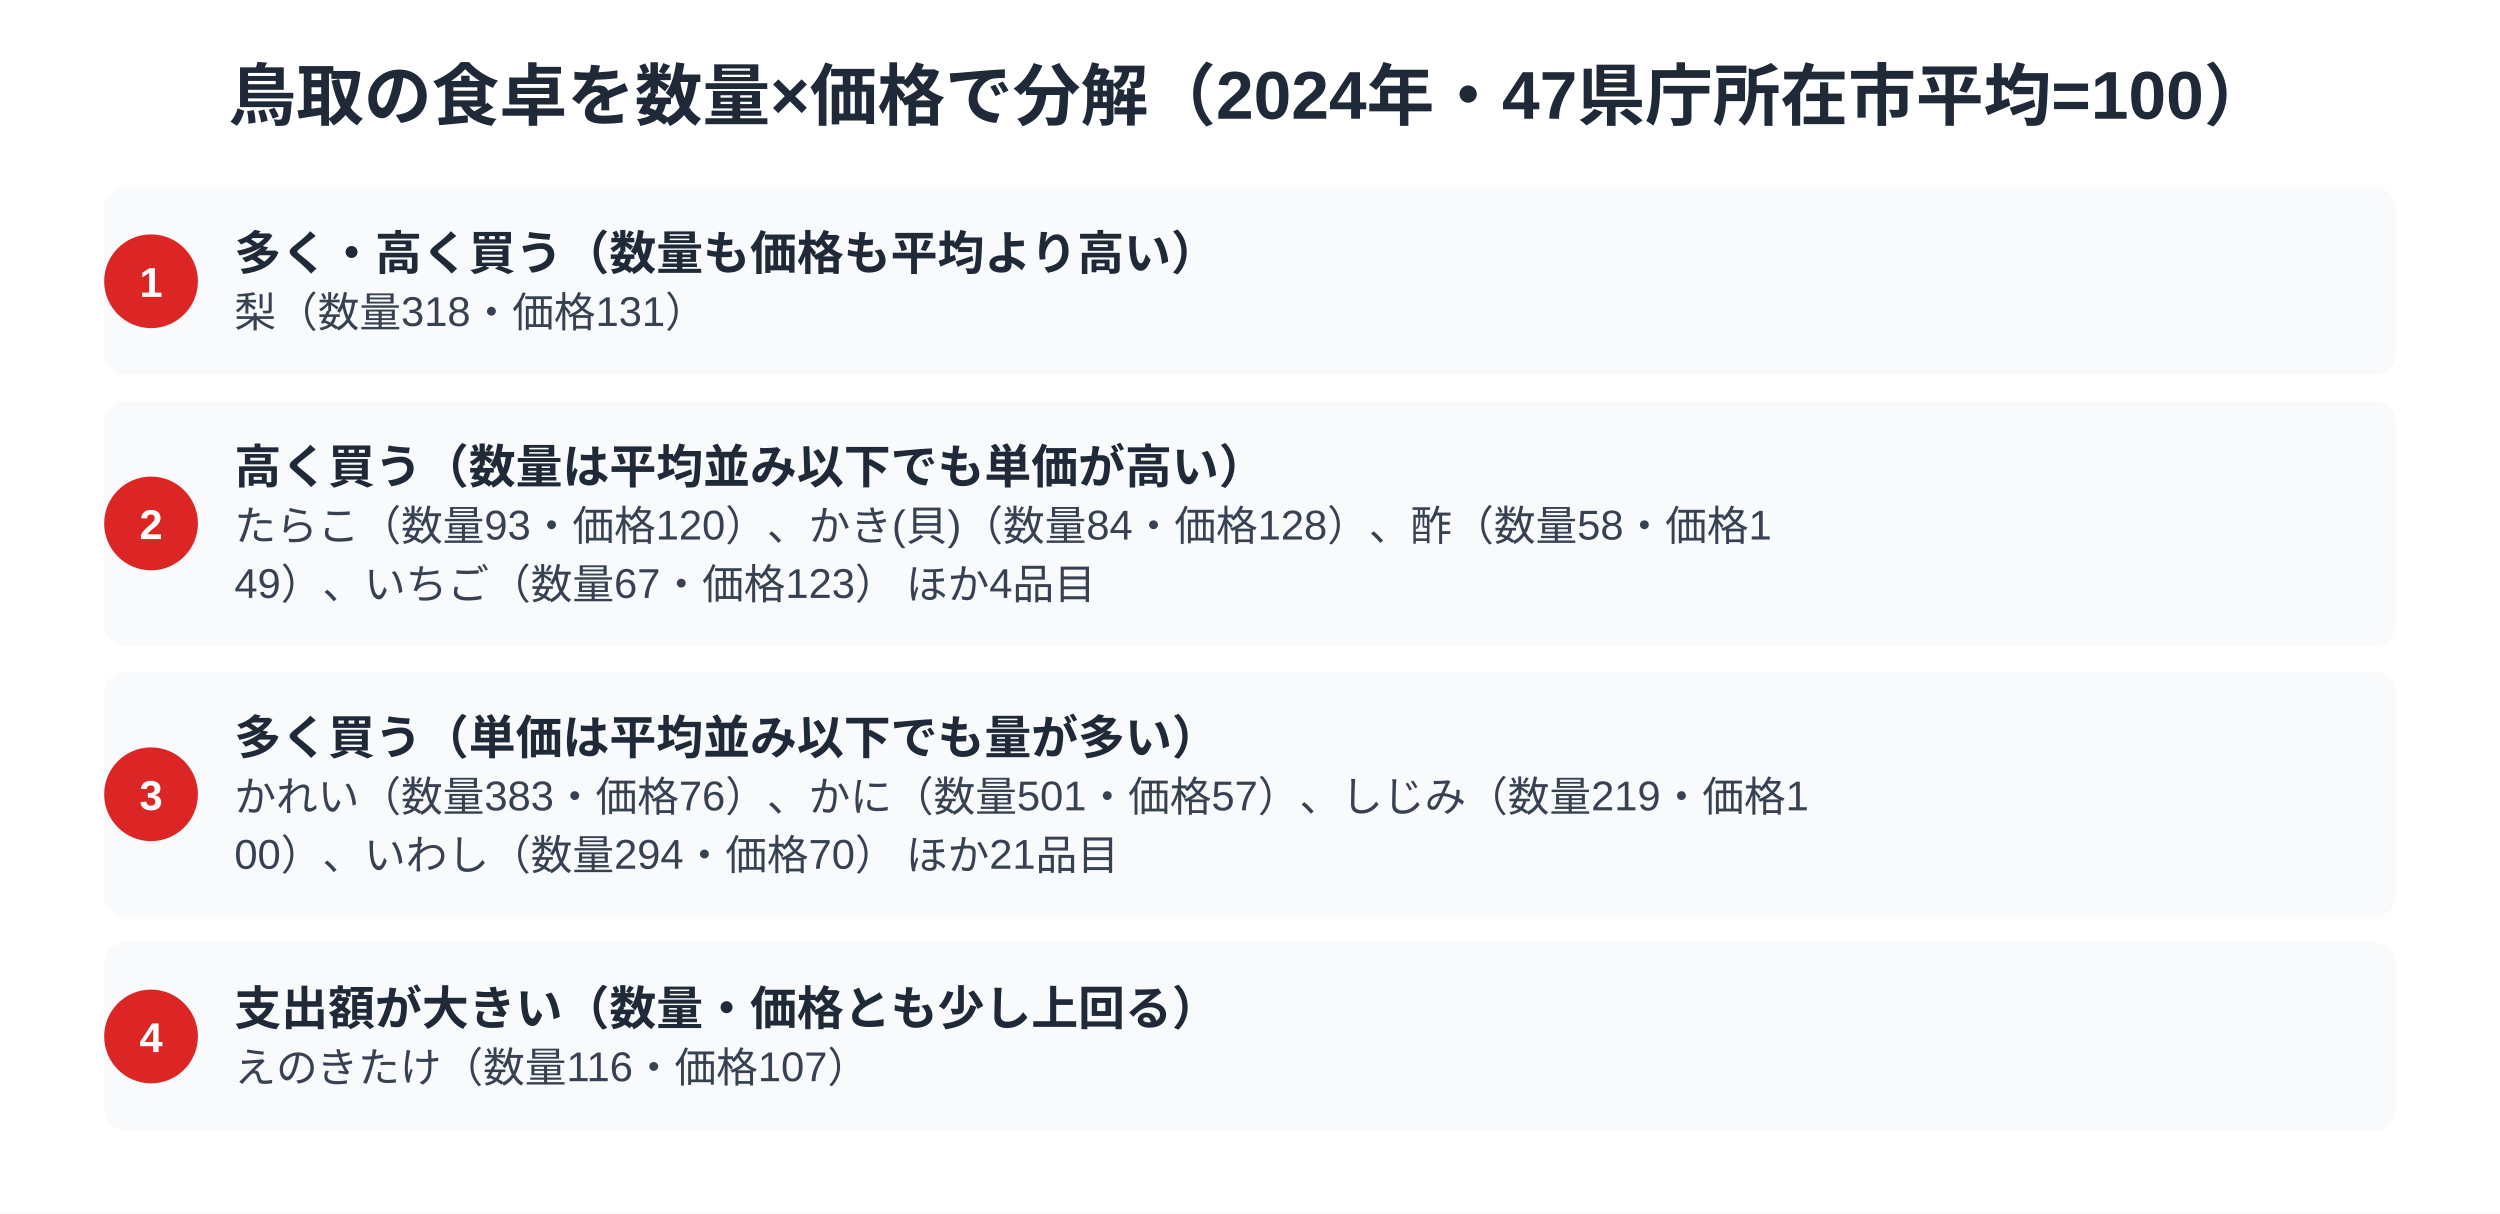
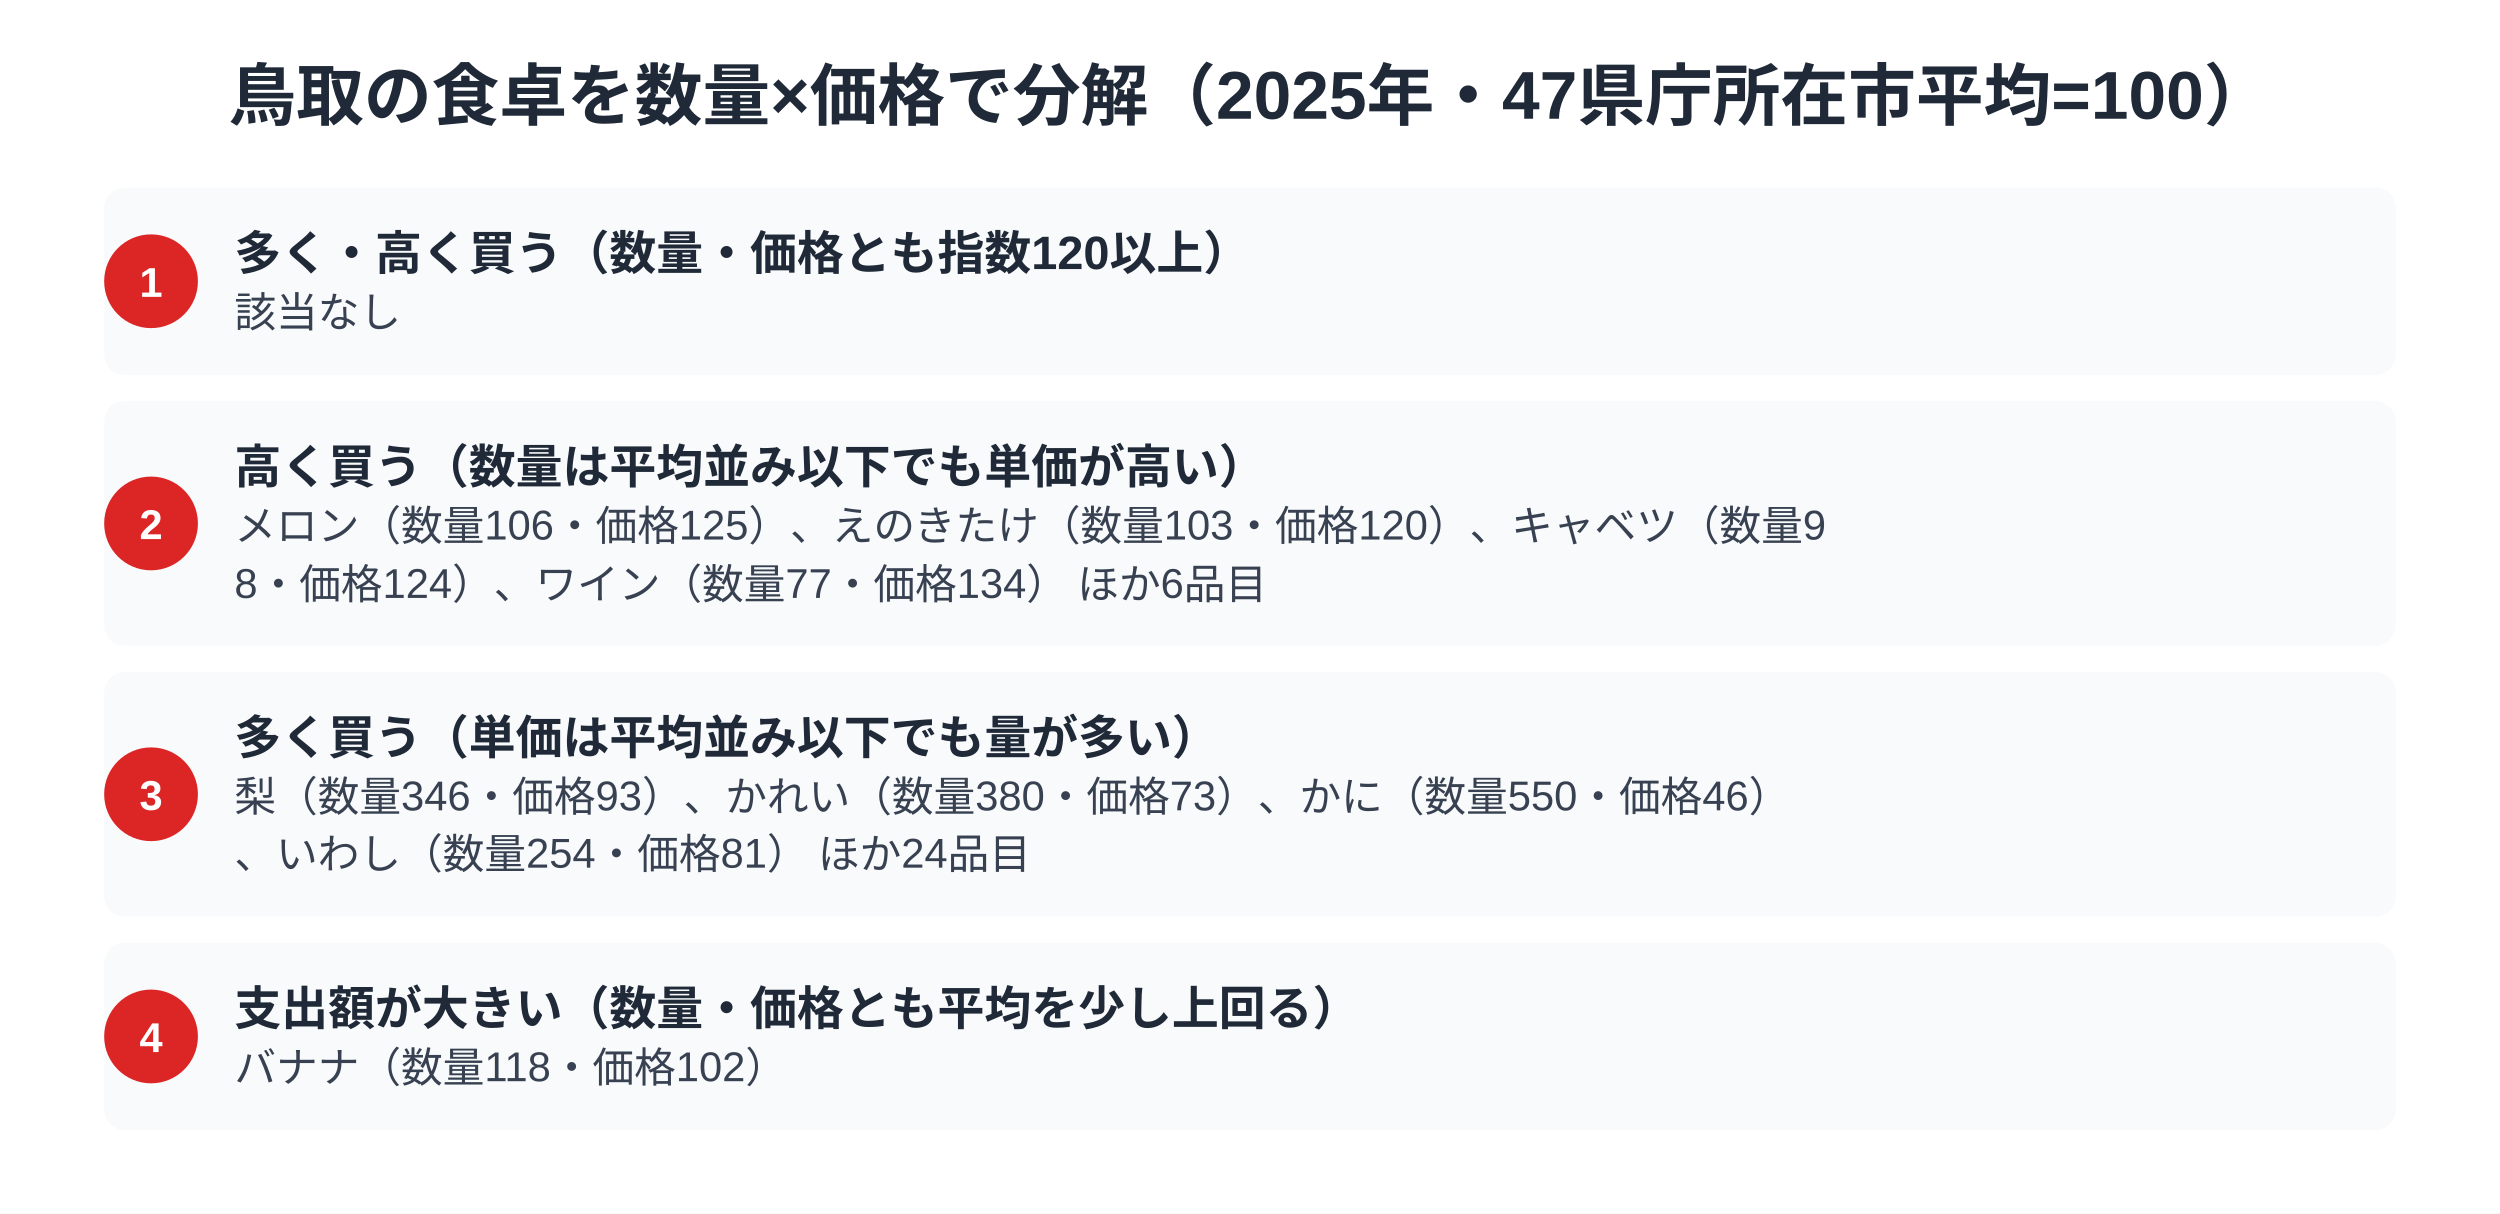
- <svg xmlns="http://www.w3.org/2000/svg" viewBox="0 0 960 466" width="960" height="466" font-family="'Helvetica Neue', Arial, 'Hiragino Kaku Gothic ProN', sans-serif" role="img" aria-label="鳥取の食卓を数量×価格で分解（2024年・47県庁所在市平均=100）">
+ <svg xmlns="http://www.w3.org/2000/svg" viewBox="0 0 960 466" width="960" height="466" font-family="'Helvetica Neue', Arial, 'Hiragino Kaku Gothic ProN', sans-serif" role="img" aria-label="鳥取の食卓を数量×価格で分解（2025年・47県庁所在市平均=100）">
  <style>
    .svg-bg{fill:#ffffff}
    .svg-plot{fill:#f9fafb}
    .svg-plot-border{stroke:#d1d5db}
    .svg-title{fill:#1f2937}
    .svg-axis{fill:#374151}
    .svg-tick{fill:#6b7280}
    .svg-grid{stroke:#e5e7eb}
    @media (prefers-color-scheme:dark){
    .svg-bg{fill:#0f172a}
    .svg-plot{fill:#1e293b}
    .svg-plot-border{stroke:#334155}
    .svg-title{fill:#e2e8f0}
    .svg-axis{fill:#cbd5e1}
    .svg-tick{fill:#94a3b8}
    .svg-grid{stroke:#334155}
    }
  </style>
  <rect width="960" height="466" class="svg-bg" />
-   <text x="480" y="46" text-anchor="middle" font-size="26" font-weight="bold" class="svg-title">鳥取の食卓を数量×価格で分解（2024年・47県庁所在市平均=100）</text>
+   <text x="480" y="46" text-anchor="middle" font-size="26" font-weight="bold" class="svg-title">鳥取の食卓を数量×価格で分解（2025年・47県庁所在市平均=100）</text>
  <rect x="40" y="72" width="880" height="72" class="svg-plot" rx="8" />
  <circle cx="58" cy="108" r="18" fill="#dc2626" />
  <text x="58" y="114" text-anchor="middle" font-size="16" font-weight="bold" fill="#ffffff">1</text>
  <text x="90" y="103.6" font-size="18" font-weight="bold" class="svg-title">
-     <tspan x="90" dy="0">多く・高く買う（数量も価格も平均より高い）</tspan>
+     <tspan x="90" dy="0">多く・高く買う（数量・価格とも指数120以上）</tspan>
  </text>
  <text x="90" y="125.6" font-size="16" class="svg-axis">
-     <tspan x="90" dy="0">梨（数量318・価格131）</tspan>
+     <tspan x="90" dy="0">該当なし</tspan>
  </text>
  <rect x="40" y="154" width="880" height="94" class="svg-plot" rx="8" />
  <circle cx="58" cy="201" r="18" fill="#dc2626" />
  <text x="58" y="207" text-anchor="middle" font-size="16" font-weight="bold" fill="#ffffff">2</text>
  <text x="90" y="185.6" font-size="18" font-weight="bold" class="svg-title">
    <tspan x="90" dy="0">高く買う（数量は平均並み以下でも単価が高い）</tspan>
  </text>
  <text x="90" y="207.6" font-size="16" class="svg-axis">
-     <tspan x="90" dy="0">たらこ（数量93・価格120）、かき(貝)（数量84・価格128）、酢（数量58・価格1</tspan>
-     <tspan x="90" dy="22">49）、いちご（数量67・価格123） ほか4品目</tspan>
+     <tspan x="90" dy="0">メロン（数量106・価格125）、えのきたけ（数量103・価格120）、キャベツ（数量9</tspan>
+     <tspan x="90" dy="22">8・価格124）、ワイン（数量77・価格134） ほか6品目</tspan>
  </text>
  <rect x="40" y="258" width="880" height="94" class="svg-plot" rx="8" />
  <circle cx="58" cy="305" r="18" fill="#dc2626" />
  <text x="58" y="311" text-anchor="middle" font-size="16" font-weight="bold" fill="#ffffff">3</text>
  <text x="90" y="289.6" font-size="18" font-weight="bold" class="svg-title">
    <tspan x="90" dy="0">多く買う（単価は平均並み以下でも量が多い）</tspan>
  </text>
  <text x="90" y="311.6" font-size="16" class="svg-axis">
-     <tspan x="90" dy="0">かれい（数量383・価格76）、かに（数量501・価格57）、しじみ（数量219・価格1</tspan>
-     <tspan x="90" dy="22">00）、いわし（数量294・価格70） ほか21品目</tspan>
+     <tspan x="90" dy="0">梨（数量346・価格93）、かれい（数量380・価格73）、かに（数量550・価格46）</tspan>
+     <tspan x="90" dy="22">、いわし（数量254・価格81） ほか24品目</tspan>
  </text>
  <rect x="40" y="362" width="880" height="72" class="svg-plot" rx="8" />
  <circle cx="58" cy="398" r="18" fill="#dc2626" />
  <text x="58" y="404" text-anchor="middle" font-size="16" font-weight="bold" fill="#ffffff">4</text>
  <text x="90" y="393.6" font-size="18" font-weight="bold" class="svg-title">
-     <tspan x="90" dy="0">支出額が大きい（数量・価格とも少し上回る）</tspan>
+     <tspan x="90" dy="0">支出額が大きい（数量・価格とも平均を少し上回る）</tspan>
  </text>
  <text x="90" y="415.6" font-size="16" class="svg-axis">
-     <tspan x="90" dy="0">えのきたけ（数量116・価格107）</tspan>
+     <tspan x="90" dy="0">バナナ（数量118・価格102）</tspan>
  </text>
</svg>
